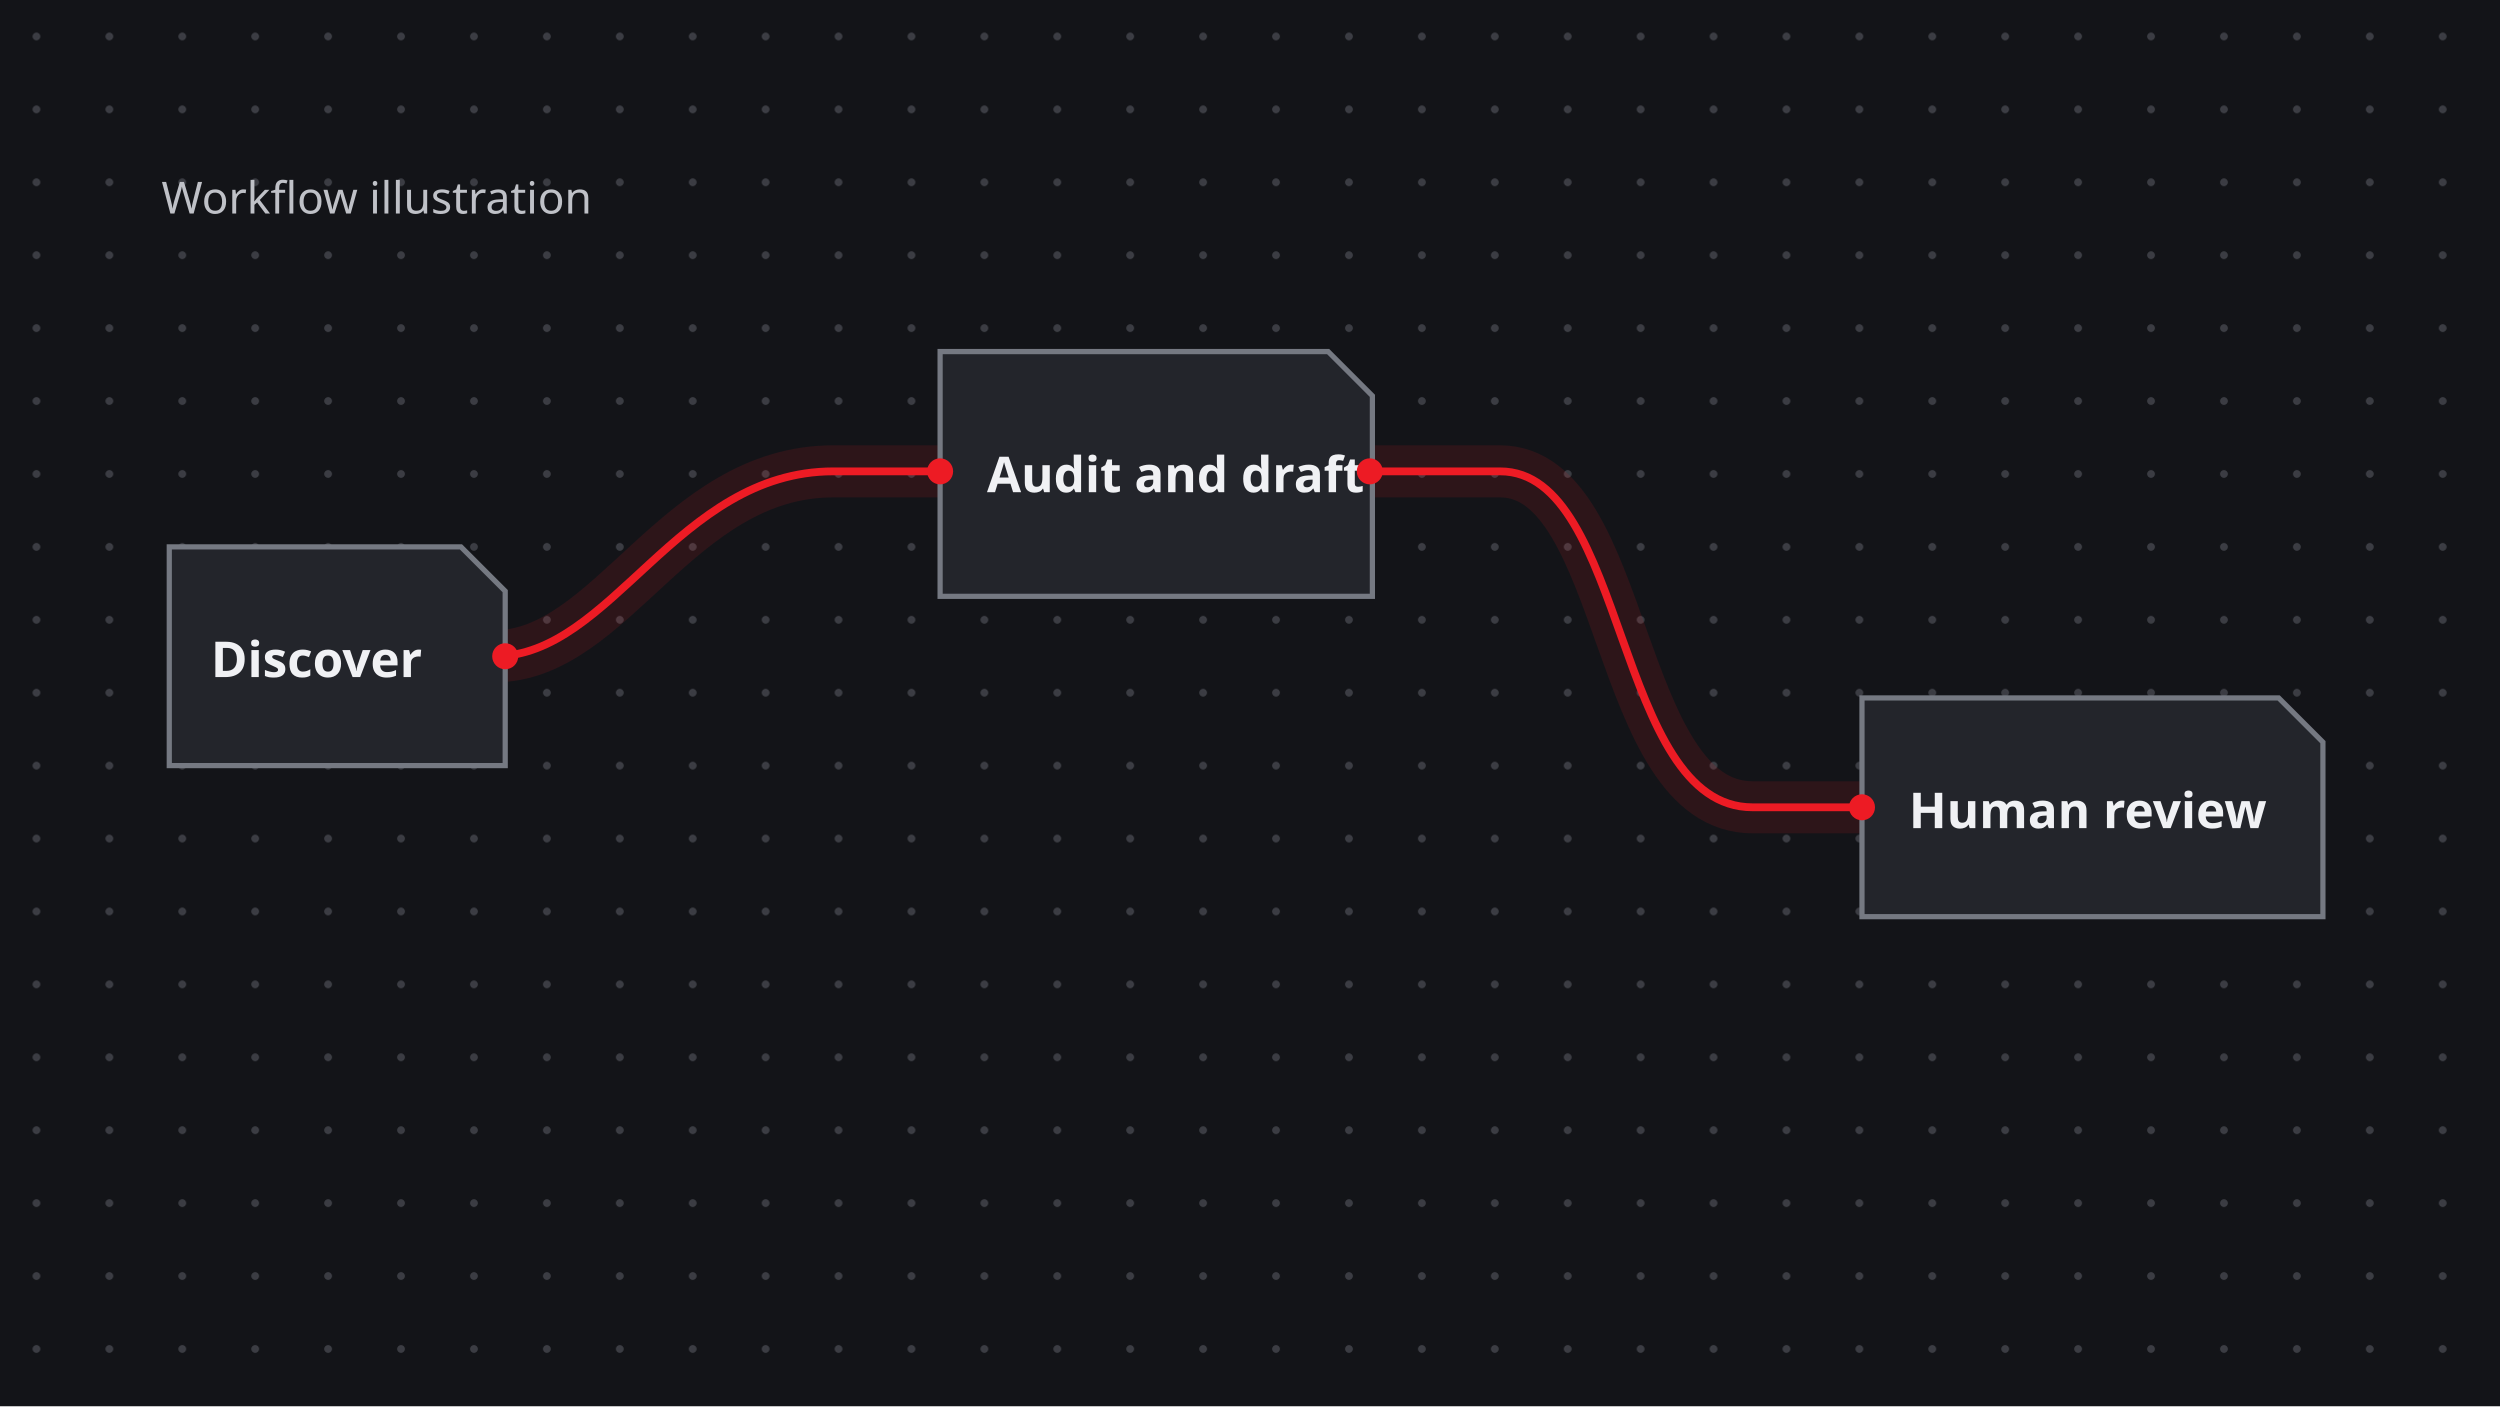
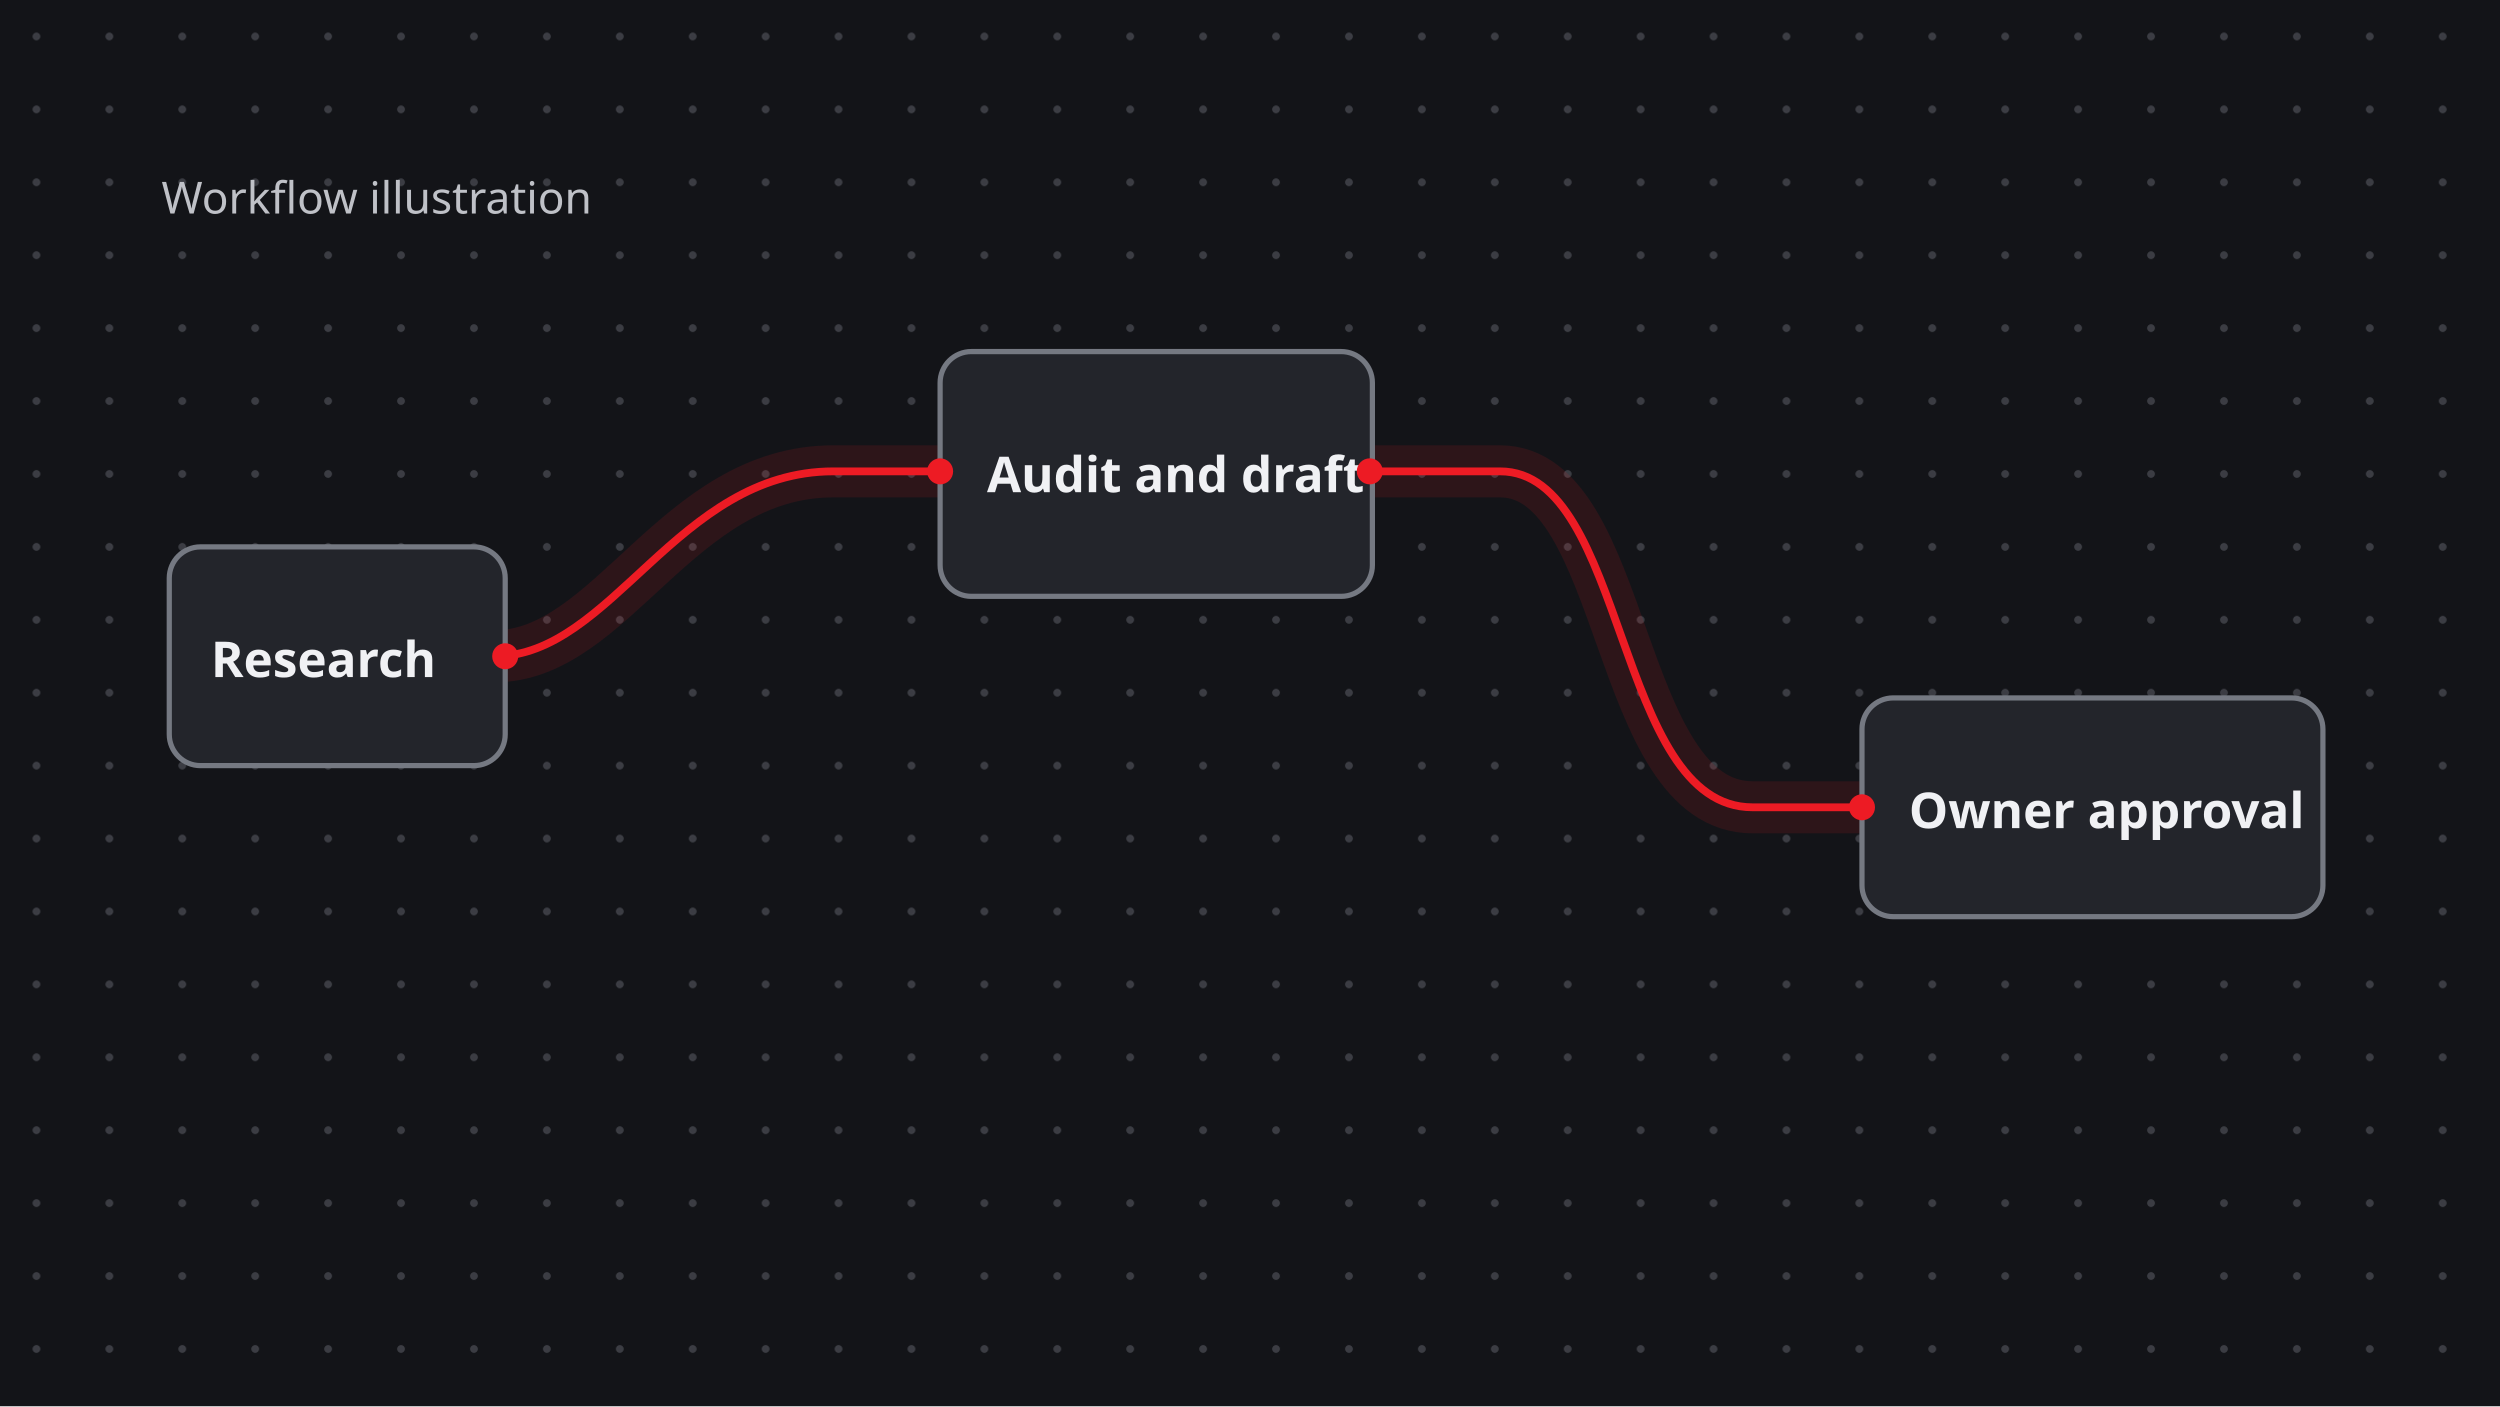
<svg xmlns="http://www.w3.org/2000/svg" viewBox="0 0 960 540">
  <defs>
    <pattern id="dot" width="28" height="28" patternUnits="userSpaceOnUse">
      <circle cx="14" cy="14" r="1.5" fill="#585a62" />
    </pattern>
  </defs>
  <rect width="960" height="540" fill="#131418" />
  <rect width="960" height="540" fill="url(#dot)" opacity=".58" />
  <path d="M190 252C235 252 260 181 320 181H361M526 181H576C625 181 620 310 673 310H716" fill="none" stroke="#ed1b24" stroke-width="3" />
  <path d="M190 252C235 252 260 181 320 181H361M526 181H576C625 181 620 310 673 310H716" fill="none" stroke="#ed1b24" stroke-width="20" opacity=".12" />
  <g font-family="system-ui, sans-serif">
    <text x="62" y="82" fill="#bfc1c7" font-size="17">Workflow illustration</text>
    <g fill="#23252b" stroke="#757982" stroke-width="2">
-       <path d="M65 210h112l17 17v67H65Z" />
-       <path d="M361 135h149l17 17v77H361Z" />
-       <path d="M715 268h160l17 17v67H715Z" />
+       <rect x="65" y="210" width="129" height="84" rx="12" />
+       <rect x="361" y="135" width="166" height="94" rx="12" />
+       <rect x="715" y="268" width="177" height="84" rx="12" />
    </g>
    <g fill="#f0f1f4" font-size="19" font-weight="650">
-       <text x="81" y="260">Discover</text>
+       <text x="81" y="260">Research</text>
      <text x="379" y="189">Audit and draft</text>
-       <text x="733" y="318">Human review</text>
+       <text x="733" y="318">Owner approval</text>
    </g>
    <g fill="#ed1b24">
      <circle cx="194" cy="252" r="5" />
      <circle cx="361" cy="181" r="5" />
      <circle cx="526" cy="181" r="5" />
      <circle cx="715" cy="310" r="5" />
    </g>
  </g>
</svg>
